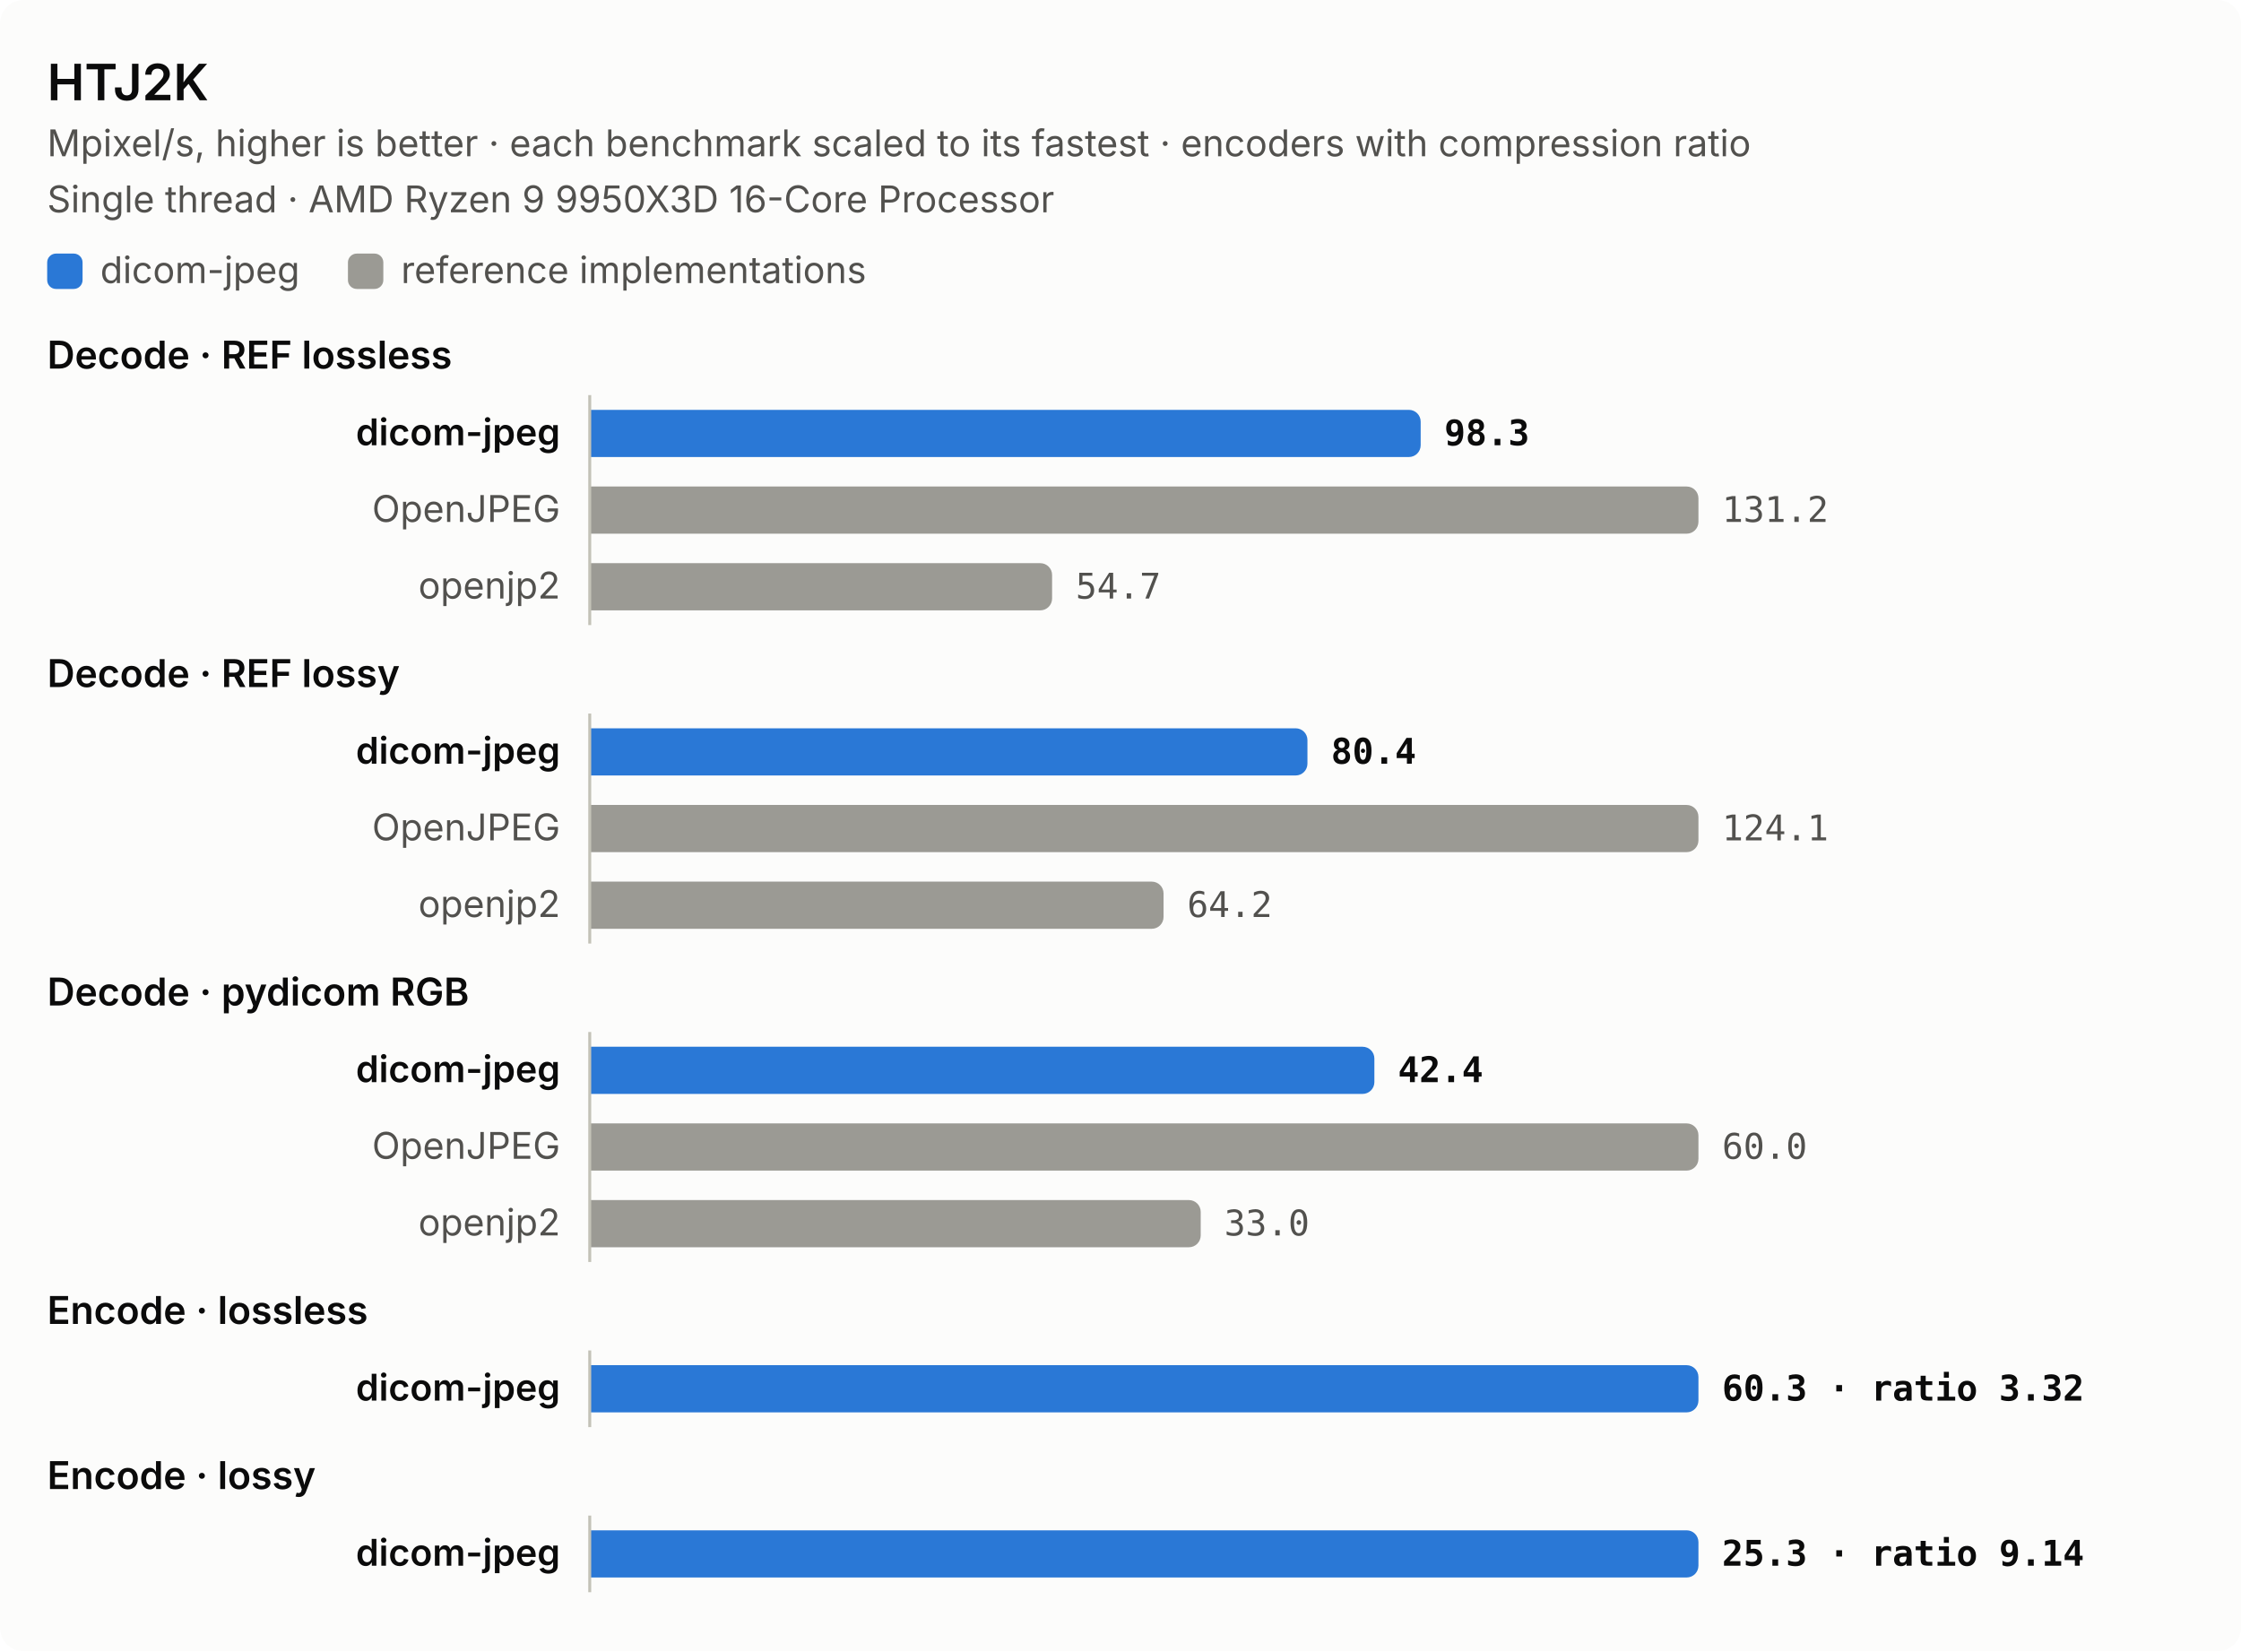
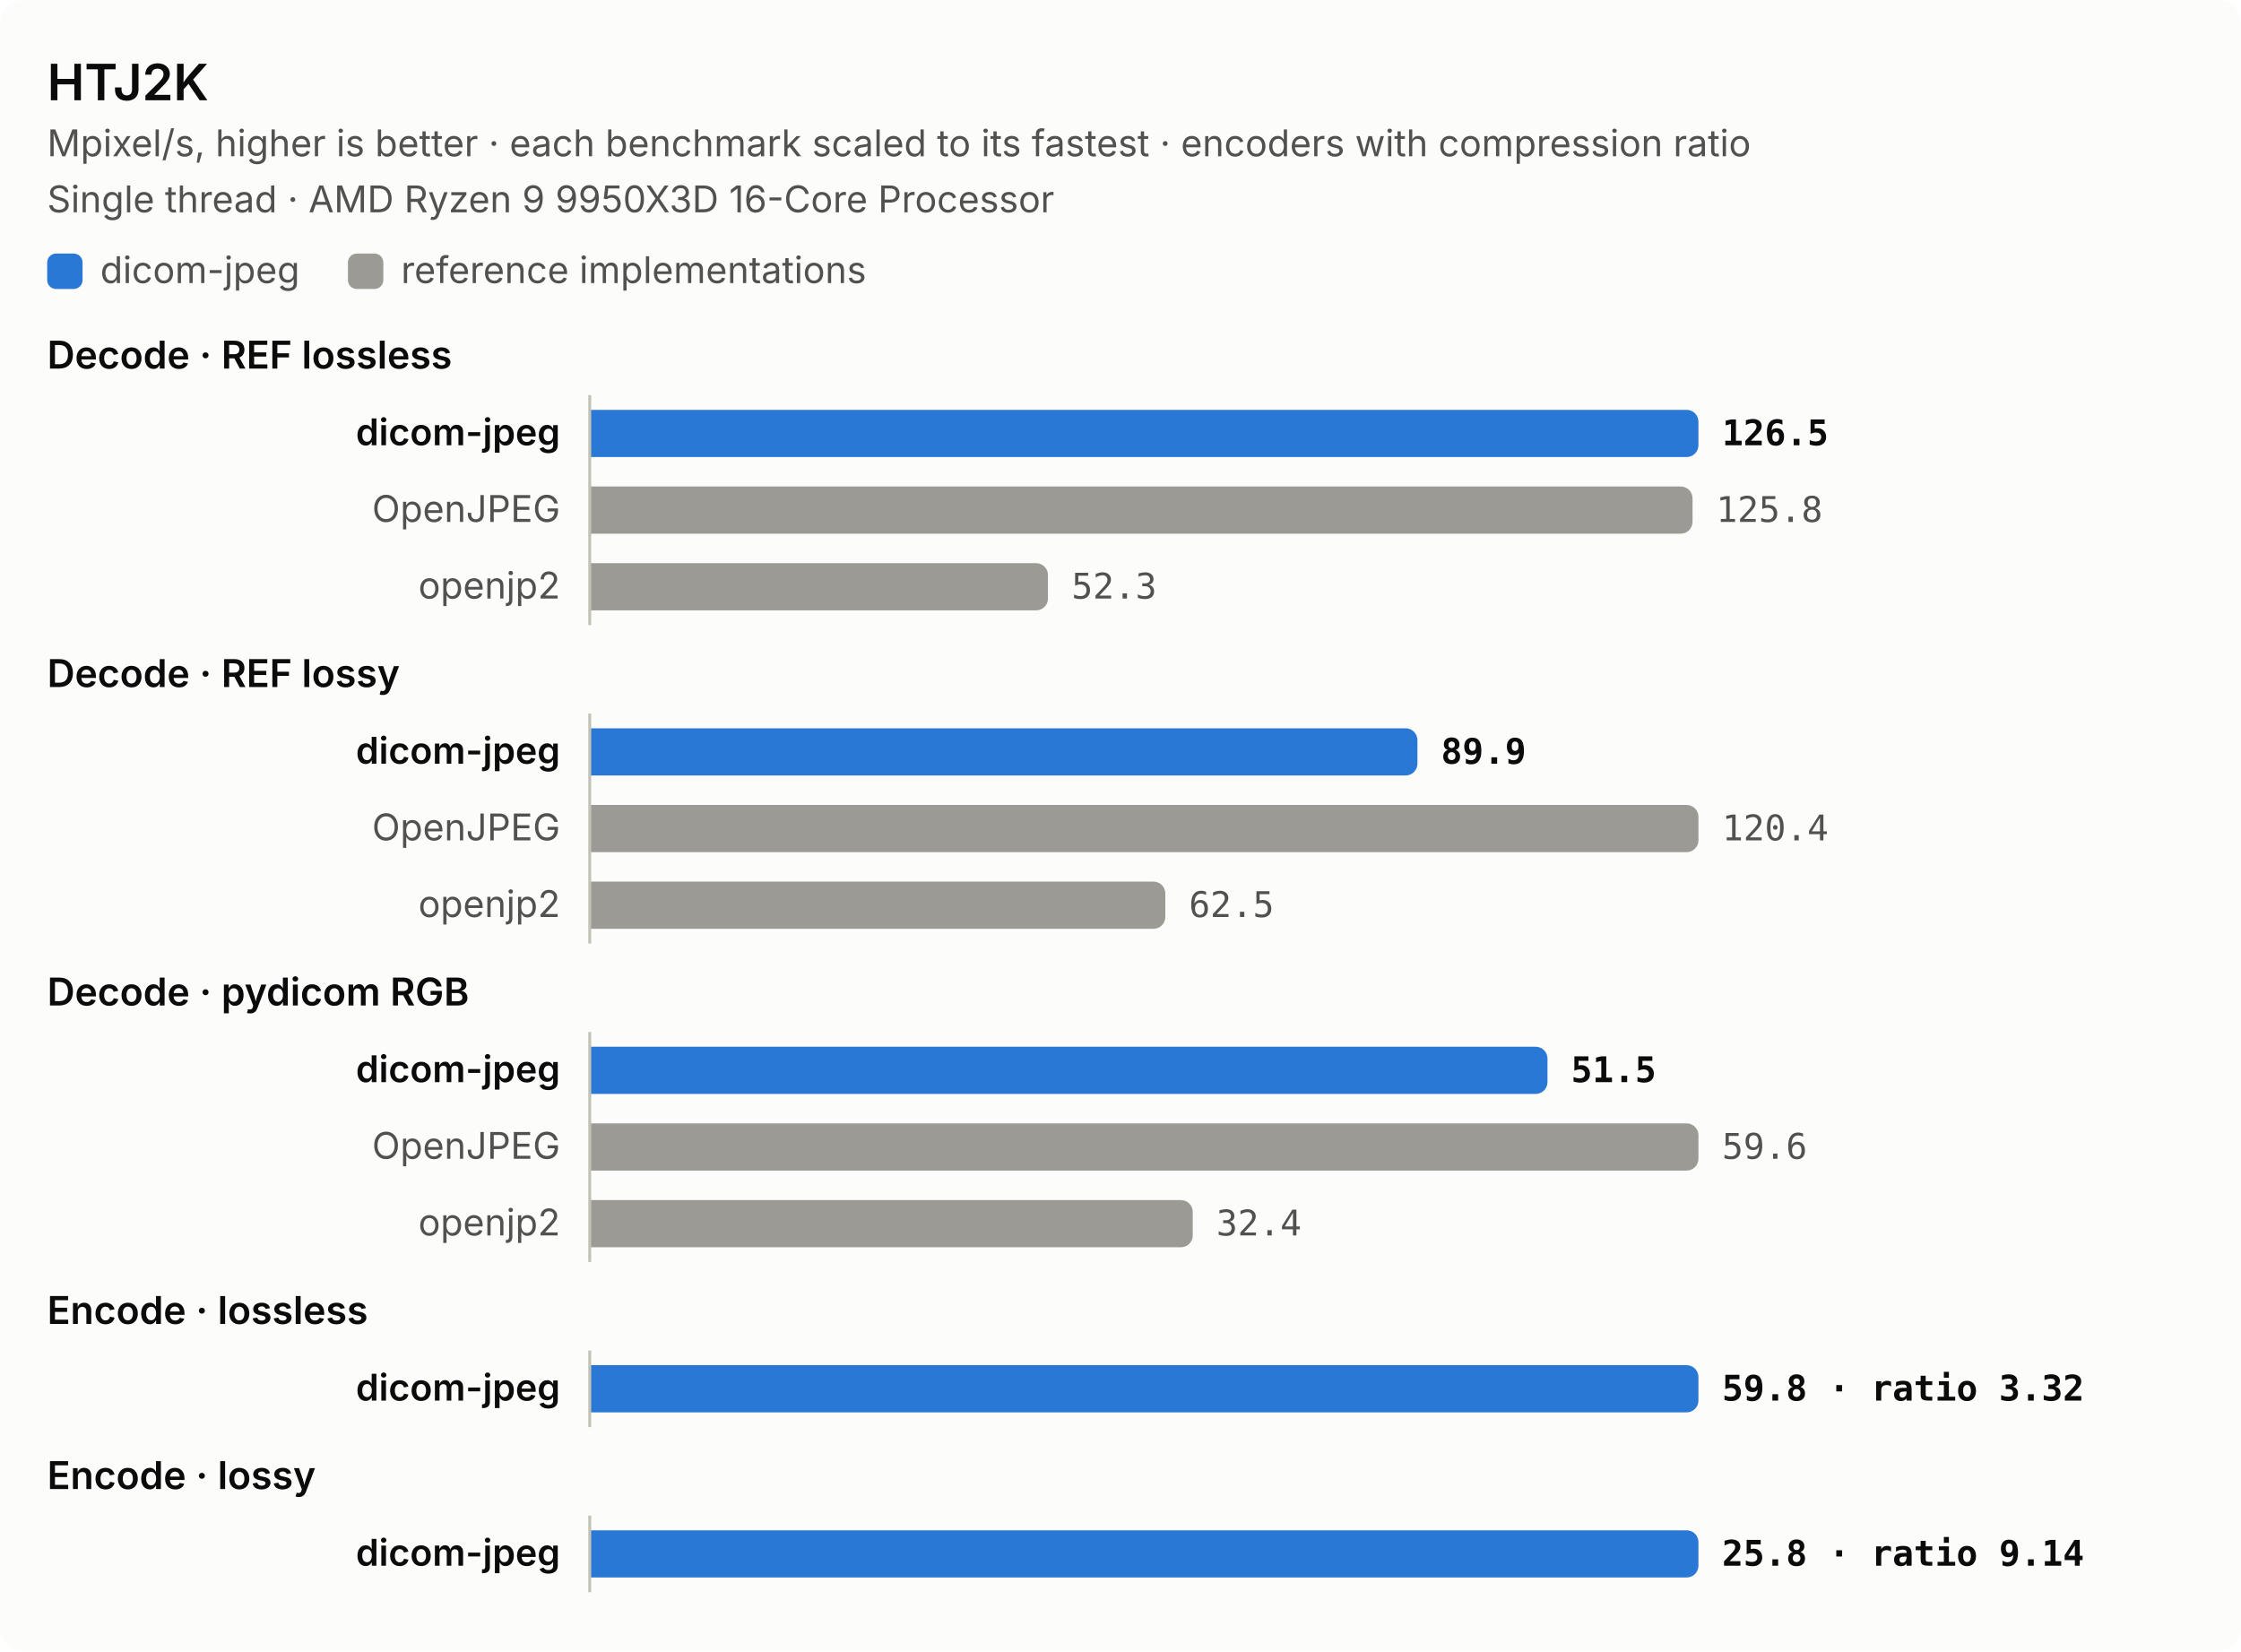
<svg xmlns="http://www.w3.org/2000/svg" width="760" height="560" viewBox="0 0 760 560" role="img" aria-label="HTJ2K">
  <style>
.bg { fill: #fcfcfb; }
.title { fill: #0b0b0b; font: 600 17px system-ui, -apple-system, 'Segoe UI', sans-serif; }
.sub { fill: #52514e; font: 12.5px system-ui, -apple-system, 'Segoe UI', sans-serif; }
.group { fill: #0b0b0b; font: 600 13px system-ui, -apple-system, 'Segoe UI', sans-serif; }
.name { fill: #52514e; font: 12.5px system-ui, -apple-system, 'Segoe UI', sans-serif; }
.name.ours { fill: #0b0b0b; font-weight: 600; }
.value { fill: #52514e; font: 12px ui-monospace, 'SF Mono', Menlo, Consolas, monospace; }
.value.ours { fill: #0b0b0b; font-weight: 600; }
.axis { stroke: #c3c2b7; stroke-width: 1; }
.ours-fill { fill: #2a78d6; }
.ref-fill { fill: #9b9a94; }
.l0 { fill: #86b6ef; } .l1 { fill: #5598e7; } .l2 { fill: #256abf; } .l3 { fill: #184f95; } .l4 { fill: #104281; }
@media (prefers-color-scheme: dark) {
  .bg { fill: #1a1a19; }
  .title, .group, .name.ours, .value.ours { fill: #f0efec; }
  .sub, .name, .value { fill: #c3c2b7; }
  .axis { stroke: #383835; }
  .ours-fill { fill: #3987e5; }
  .ref-fill { fill: #6e6d68; }
  .l0 { fill: #184f95; } .l1 { fill: #256abf; } .l2 { fill: #3987e5; } .l3 { fill: #6da7ec; } .l4 { fill: #9ec5f4; }
}
</style>
  <rect class="bg" width="760" height="560" rx="8" />
  <text x="16.0" y="34.0" class="title" text-anchor="start">HTJ2K</text>
  <text x="16.0" y="53.0" class="sub" text-anchor="start">Mpixel/s, higher is better · each benchmark scaled to its fastest · encoders with compression ratio</text>
  <text x="16.0" y="72.0" class="sub" text-anchor="start">Single thread · AMD Ryzen 9 9950X3D 16-Core Processor</text>
  <rect class="ours-fill" x="16" y="86" width="12" height="12" rx="3" />
  <text x="34.0" y="96.0" class="sub" text-anchor="start">dicom-jpeg</text>
  <rect class="ref-fill" x="118.0" y="86" width="12" height="12" rx="3" />
  <text x="136.0" y="96.0" class="sub" text-anchor="start">reference implementations</text>
  <text x="16.0" y="125.0" class="group" text-anchor="start">Decode · REF lossless</text>
  <text x="190.0" y="151.0" class="name ours" text-anchor="end">dicom-jpeg</text>
-   <path class="ours-fill" d="M200.0,139.0 h277.8 a4,4 0 0 1 4,4 v8.0 a4,4 0 0 1 -4,4 h-277.8 z" />
-   <text x="489.8" y="151.0" class="value ours" text-anchor="start">98.3</text>
+   <path class="ours-fill" d="M200.0,139.0 h372.0 a4,4 0 0 1 4,4 v8.0 a4,4 0 0 1 -4,4 h-372.0 z" />
+   <text x="584.0" y="151.0" class="value ours" text-anchor="start">126.5</text>
  <text x="190.0" y="177.0" class="name" text-anchor="end">OpenJPEG</text>
-   <path class="ref-fill" d="M200.0,165.0 h372.0 a4,4 0 0 1 4,4 v8.0 a4,4 0 0 1 -4,4 h-372.0 z" />
-   <text x="584.0" y="177.0" class="value" text-anchor="start">131.2</text>
+   <path class="ref-fill" d="M200.0,165.0 h370.0 a4,4 0 0 1 4,4 v8.0 a4,4 0 0 1 -4,4 h-370.0 z" />
+   <text x="582.0" y="177.0" class="value" text-anchor="start">125.8</text>
  <text x="190.0" y="203.0" class="name" text-anchor="end">openjp2</text>
-   <path class="ref-fill" d="M200.0,191.0 h152.8 a4,4 0 0 1 4,4 v8.0 a4,4 0 0 1 -4,4 h-152.8 z" />
-   <text x="364.8" y="203.0" class="value" text-anchor="start">54.7</text>
+   <path class="ref-fill" d="M200.0,191.0 h151.4 a4,4 0 0 1 4,4 v8.0 a4,4 0 0 1 -4,4 h-151.4 z" />
+   <text x="363.4" y="203.0" class="value" text-anchor="start">52.3</text>
  <line class="axis" x1="200" y1="134" x2="200" y2="212" />
  <text x="16.0" y="233.0" class="group" text-anchor="start">Decode · REF lossy</text>
  <text x="190.0" y="259.0" class="name ours" text-anchor="end">dicom-jpeg</text>
-   <path class="ours-fill" d="M200.0,247.0 h239.4 a4,4 0 0 1 4,4 v8.0 a4,4 0 0 1 -4,4 h-239.4 z" />
-   <text x="451.4" y="259.0" class="value ours" text-anchor="start">80.4</text>
+   <path class="ours-fill" d="M200.0,247.0 h276.7 a4,4 0 0 1 4,4 v8.0 a4,4 0 0 1 -4,4 h-276.7 z" />
+   <text x="488.7" y="259.0" class="value ours" text-anchor="start">89.9</text>
  <text x="190.0" y="285.0" class="name" text-anchor="end">OpenJPEG</text>
  <path class="ref-fill" d="M200.0,273.0 h372.0 a4,4 0 0 1 4,4 v8.0 a4,4 0 0 1 -4,4 h-372.0 z" />
-   <text x="584.0" y="285.0" class="value" text-anchor="start">124.1</text>
+   <text x="584.0" y="285.0" class="value" text-anchor="start">120.4</text>
  <text x="190.0" y="311.0" class="name" text-anchor="end">openjp2</text>
-   <path class="ref-fill" d="M200.0,299.0 h190.6 a4,4 0 0 1 4,4 v8.0 a4,4 0 0 1 -4,4 h-190.6 z" />
-   <text x="402.6" y="311.0" class="value" text-anchor="start">64.2</text>
+   <path class="ref-fill" d="M200.0,299.0 h191.2 a4,4 0 0 1 4,4 v8.0 a4,4 0 0 1 -4,4 h-191.2 z" />
+   <text x="403.2" y="311.0" class="value" text-anchor="start">62.5</text>
  <line class="axis" x1="200" y1="242" x2="200" y2="320" />
  <text x="16.0" y="341.0" class="group" text-anchor="start">Decode · pydicom RGB</text>
  <text x="190.0" y="367.0" class="name ours" text-anchor="end">dicom-jpeg</text>
-   <path class="ours-fill" d="M200.0,355.0 h262.1 a4,4 0 0 1 4,4 v8.0 a4,4 0 0 1 -4,4 h-262.1 z" />
-   <text x="474.1" y="367.0" class="value ours" text-anchor="start">42.4</text>
+   <path class="ours-fill" d="M200.0,355.0 h320.8 a4,4 0 0 1 4,4 v8.0 a4,4 0 0 1 -4,4 h-320.8 z" />
+   <text x="532.8" y="367.0" class="value ours" text-anchor="start">51.5</text>
  <text x="190.0" y="393.0" class="name" text-anchor="end">OpenJPEG</text>
  <path class="ref-fill" d="M200.0,381.0 h372.0 a4,4 0 0 1 4,4 v8.0 a4,4 0 0 1 -4,4 h-372.0 z" />
-   <text x="584.0" y="393.0" class="value" text-anchor="start">60.0</text>
+   <text x="584.0" y="393.0" class="value" text-anchor="start">59.6</text>
  <text x="190.0" y="419.0" class="name" text-anchor="end">openjp2</text>
-   <path class="ref-fill" d="M200.0,407.0 h203.2 a4,4 0 0 1 4,4 v8.0 a4,4 0 0 1 -4,4 h-203.2 z" />
-   <text x="415.2" y="419.0" class="value" text-anchor="start">33.0</text>
+   <path class="ref-fill" d="M200.0,407.0 h200.5 a4,4 0 0 1 4,4 v8.0 a4,4 0 0 1 -4,4 h-200.5 z" />
+   <text x="412.5" y="419.0" class="value" text-anchor="start">32.4</text>
  <line class="axis" x1="200" y1="350" x2="200" y2="428" />
  <text x="16.0" y="449.0" class="group" text-anchor="start">Encode · lossless</text>
  <text x="190.0" y="475.0" class="name ours" text-anchor="end">dicom-jpeg</text>
  <path class="ours-fill" d="M200.0,463.0 h372.0 a4,4 0 0 1 4,4 v8.0 a4,4 0 0 1 -4,4 h-372.0 z" />
-   <text x="584.0" y="475.0" class="value ours" text-anchor="start">60.3 · ratio 3.32</text>
+   <text x="584.0" y="475.0" class="value ours" text-anchor="start">59.8 · ratio 3.32</text>
  <line class="axis" x1="200" y1="458" x2="200" y2="484" />
  <text x="16.0" y="505.0" class="group" text-anchor="start">Encode · lossy</text>
  <text x="190.0" y="531.0" class="name ours" text-anchor="end">dicom-jpeg</text>
  <path class="ours-fill" d="M200.0,519.0 h372.0 a4,4 0 0 1 4,4 v8.0 a4,4 0 0 1 -4,4 h-372.0 z" />
-   <text x="584.0" y="531.0" class="value ours" text-anchor="start">25.3 · ratio 9.14</text>
+   <text x="584.0" y="531.0" class="value ours" text-anchor="start">25.8 · ratio 9.14</text>
  <line class="axis" x1="200" y1="514" x2="200" y2="540" />
</svg>
